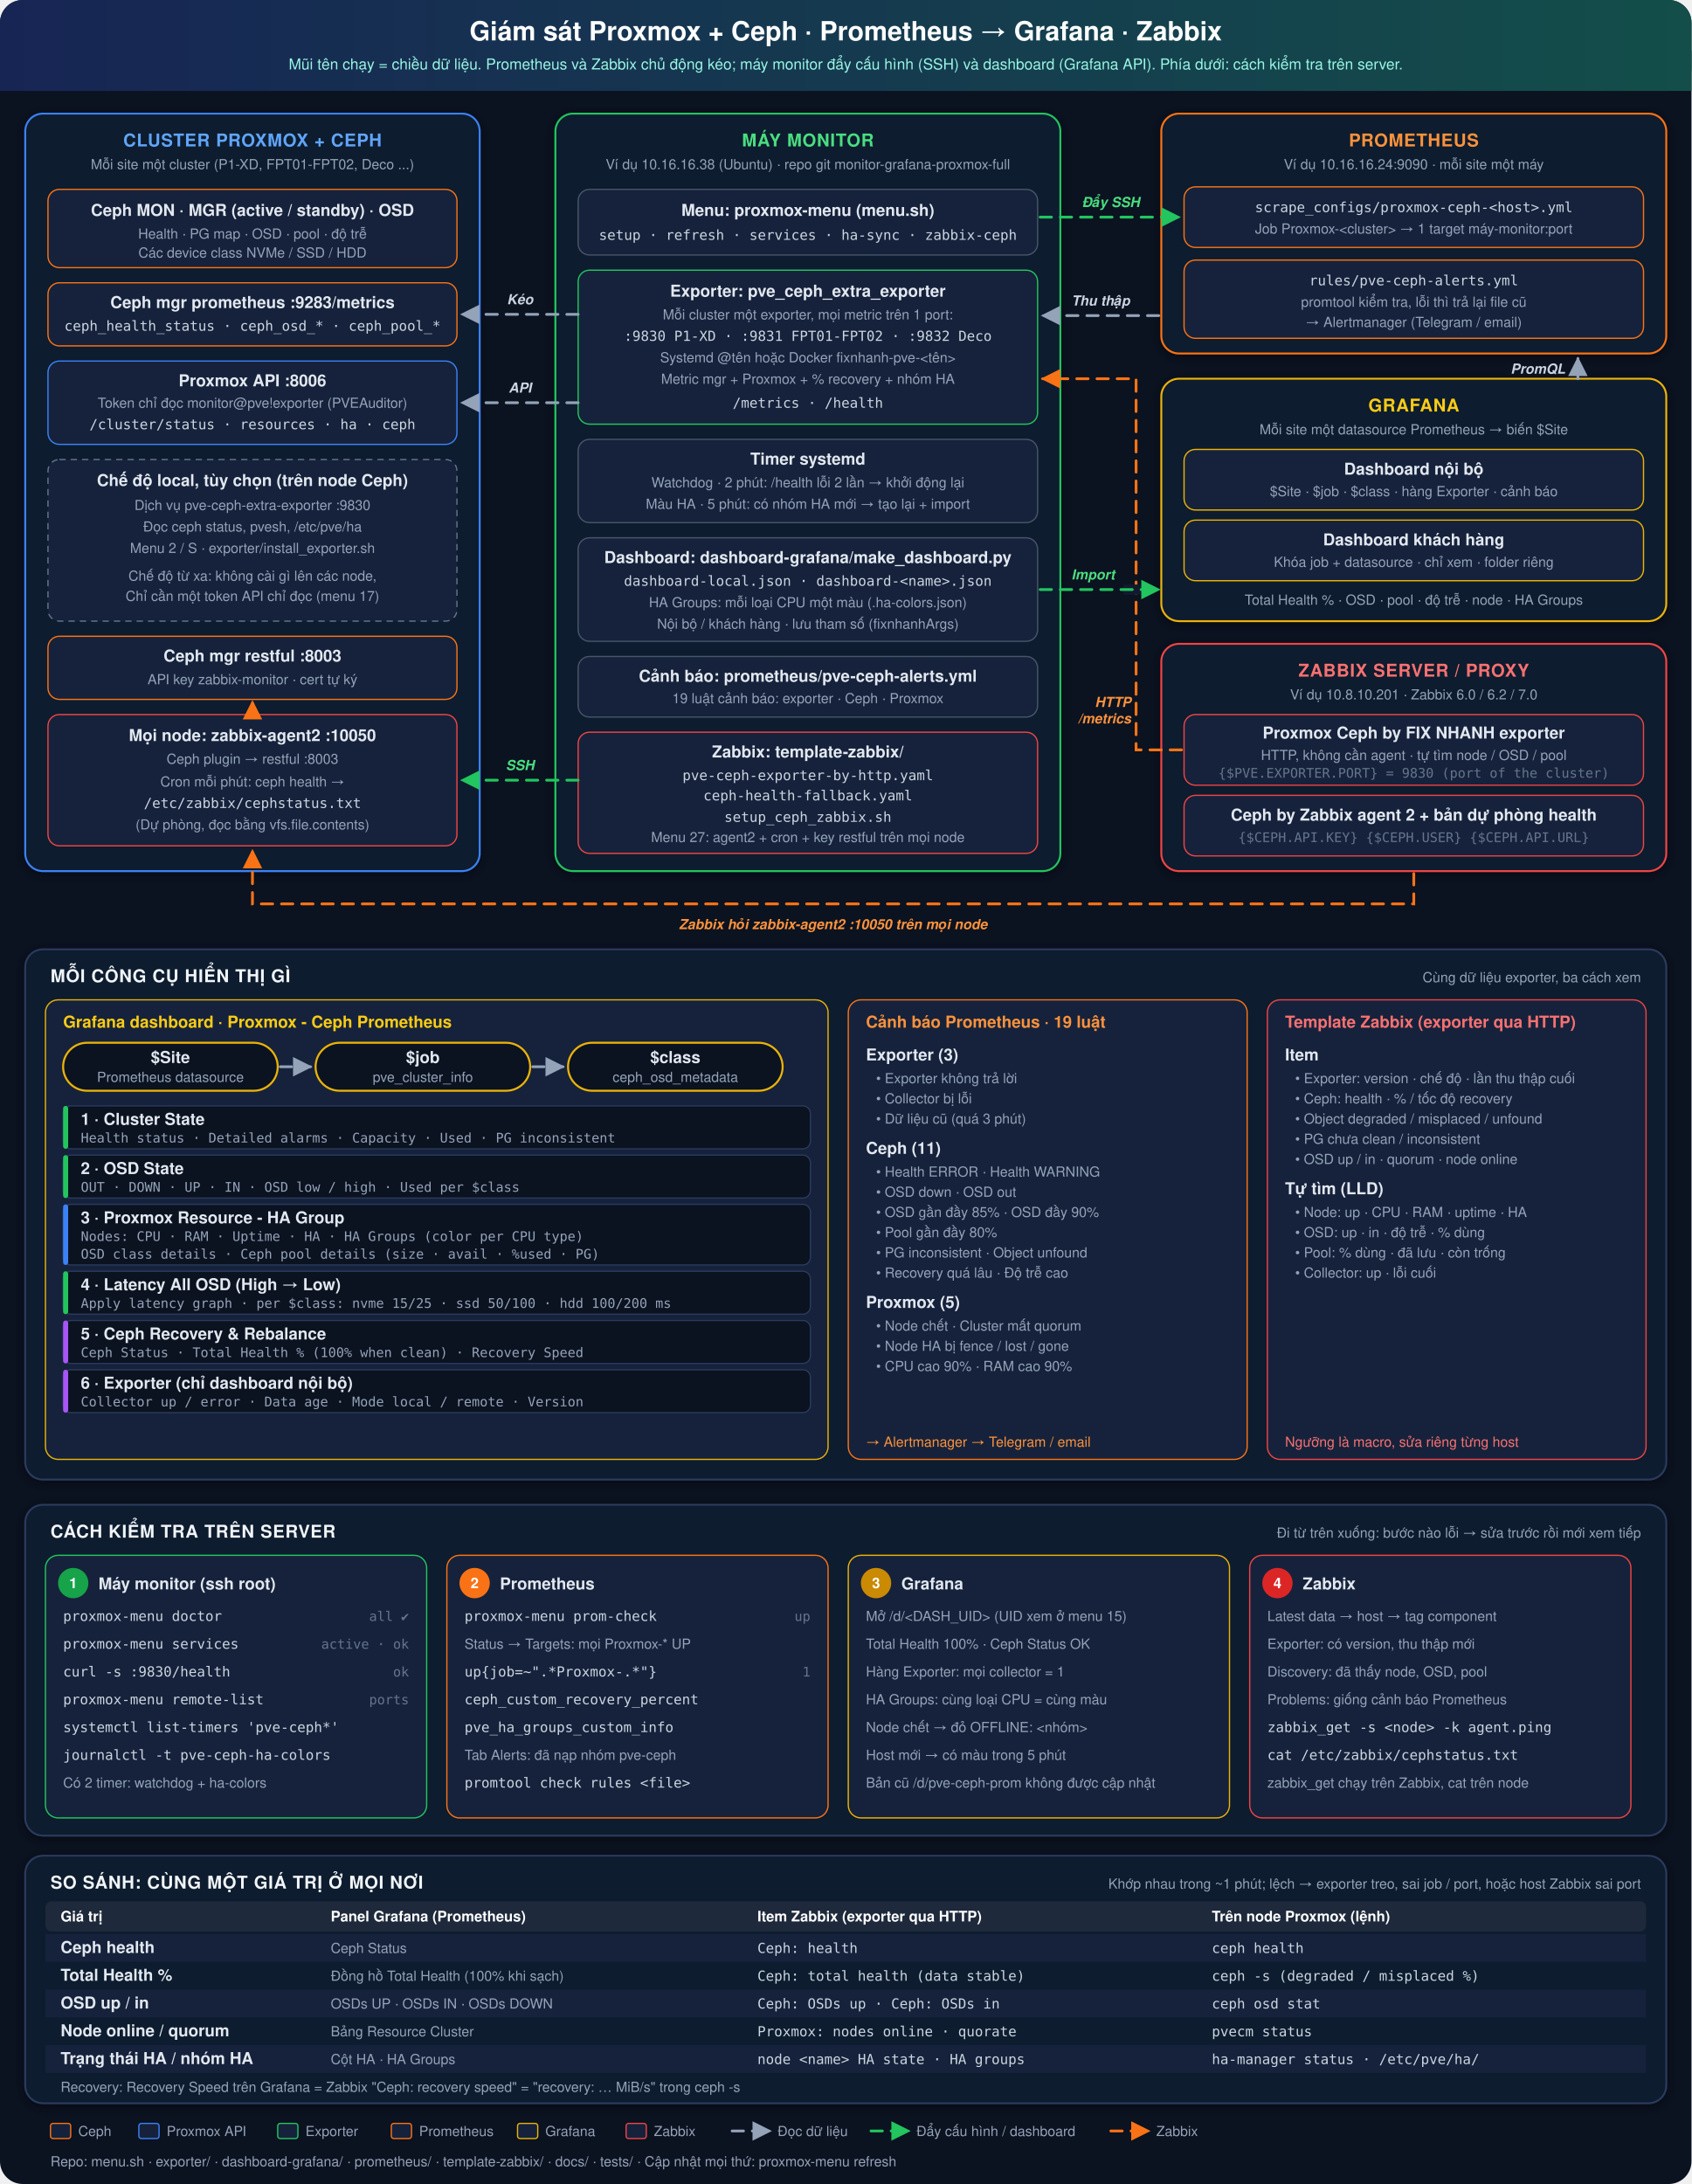
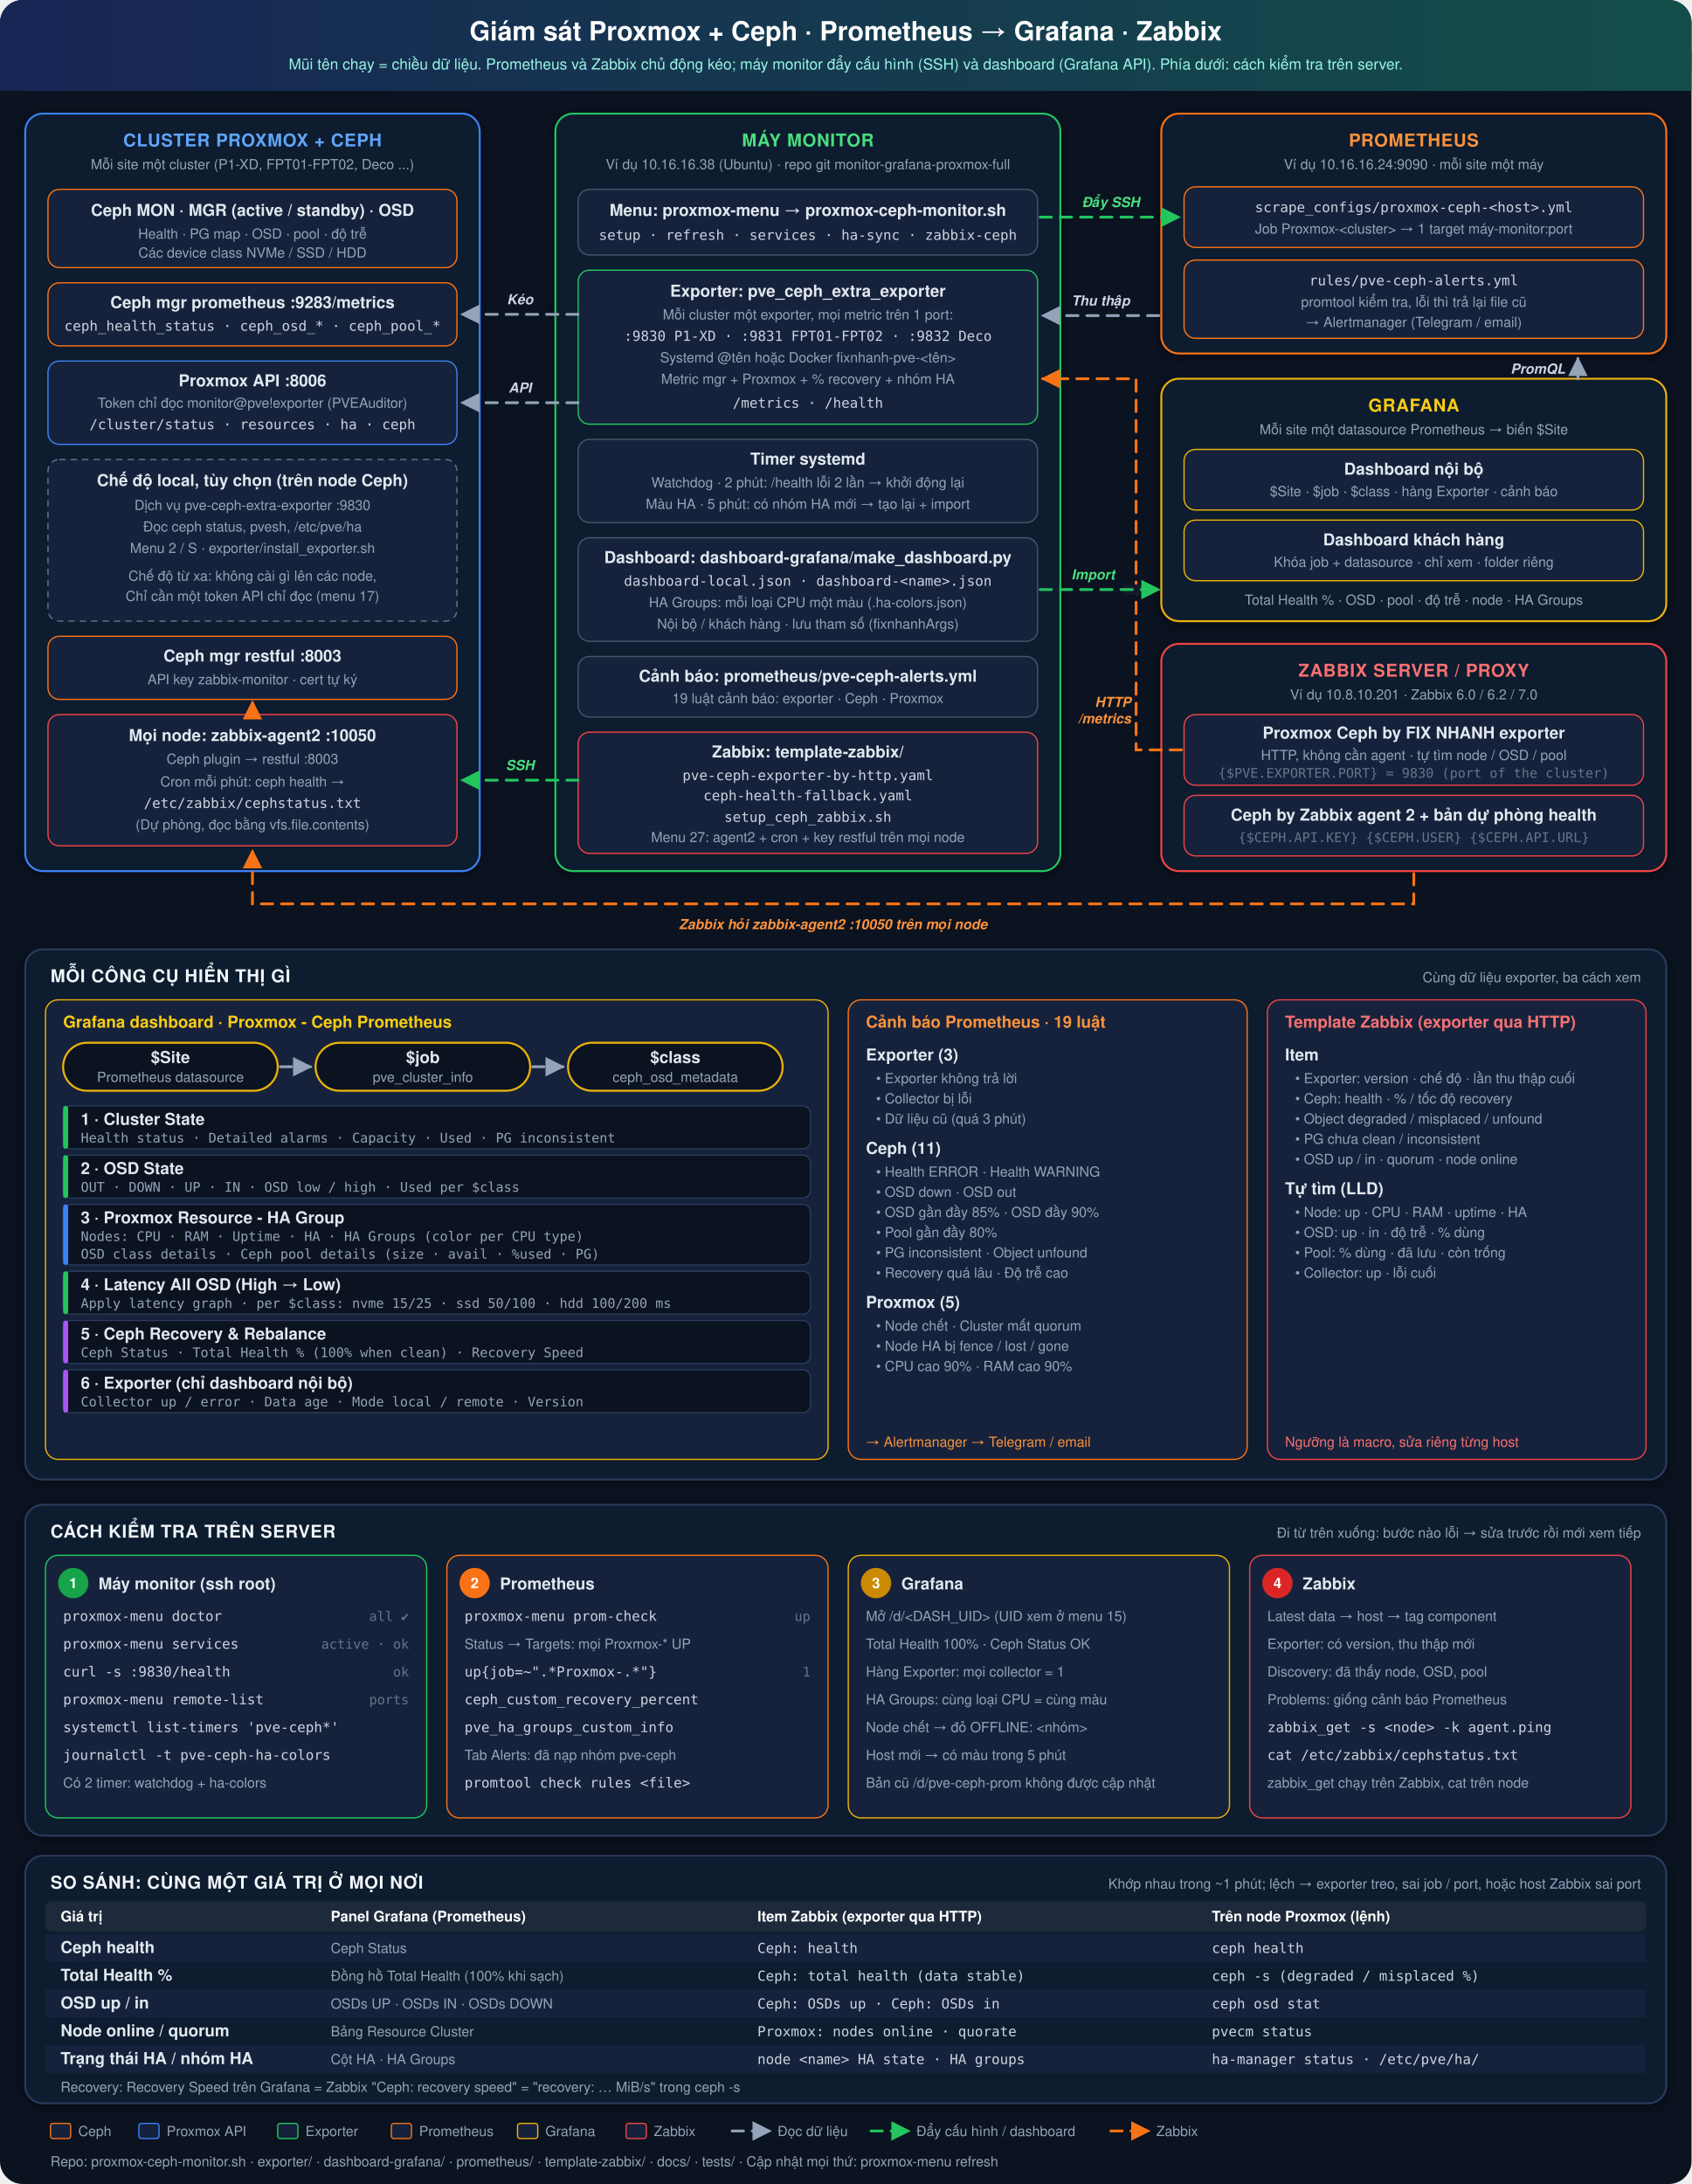
<svg xmlns="http://www.w3.org/2000/svg" viewBox="0 0 1340 1730" width="1340" height="1730" font-family="Segoe UI, Helvetica, Arial, sans-serif" role="img">
  <defs>
    <marker id="a" viewBox="0 0 10 10" refX="9" refY="5" markerWidth="7" markerHeight="7" orient="auto-start-reverse">
      <path d="M0,0 L10,5 L0,10 z" fill="#94a3b8" />
    </marker>
    <marker id="az" viewBox="0 0 10 10" refX="9" refY="5" markerWidth="7" markerHeight="7" orient="auto-start-reverse">
      <path d="M0,0 L10,5 L0,10 z" fill="#f97316" />
    </marker>
    <marker id="ag" viewBox="0 0 10 10" refX="9" refY="5" markerWidth="7" markerHeight="7" orient="auto-start-reverse">
      <path d="M0,0 L10,5 L0,10 z" fill="#22c55e" />
    </marker>
    <linearGradient id="hd" x1="0" y1="0" x2="1" y2="0">
      <stop offset="0" stop-color="#172554" />
      <stop offset="1" stop-color="#134e4a" />
    </linearGradient>
    <filter id="sh" x="-5%" y="-5%" width="110%" height="115%">
      <feDropShadow dx="0" dy="2" stdDeviation="4" flood-color="#000000" flood-opacity=".45" />
    </filter>
    <style>
      .t  { font-size: 13px; font-weight: 600; fill: #e2e8f0; }
      .s  { font-size: 11px; fill: #94a3b8; }
      .m  { font-size: 11px; fill: #cbd5e1; font-family: Consolas, Menlo, monospace; }
      .mo { font-size: 10.5px; fill: #64748b; font-family: Consolas, Menlo, monospace; }
      .h  { font-size: 14px; font-weight: 700; letter-spacing: .5px; }
      .lb { font-size: 11px; fill: #cbd5e1; font-weight: 600; font-style: italic; }
      .lz { font-size: 11px; fill: #fb923c; font-weight: 600; font-style: italic; }
      .lg { font-size: 11px; fill: #4ade80; font-weight: 600; font-style: italic; }
      .th { font-size: 11.5px; font-weight: 700; fill: #ffffff; }
      .flow  { stroke: #94a3b8; stroke-width: 2.2; stroke-linecap: round; fill: none; marker-end: url(#a);  stroke-dasharray: 9 7; animation: f 1.1s linear infinite; }
      .zflow { stroke: #f97316; stroke-width: 2.2; stroke-linecap: round; fill: none; marker-end: url(#az); stroke-dasharray: 9 7; animation: f 1.1s linear infinite; }
      .gflow { stroke: #22c55e; stroke-width: 2.2; stroke-linecap: round; fill: none; marker-end: url(#ag); stroke-dasharray: 9 7; animation: f 1.1s linear infinite; }
      @keyframes f { to { stroke-dashoffset: -32; } }
    </style>
  </defs>
  <rect width="1340" height="1730" rx="18" fill="#0b1220" />
  <rect x="0" y="0" width="1340" height="72" rx="18" fill="url(#hd)" />
  <rect x="0" y="40" width="1340" height="32" fill="url(#hd)" />
  <text x="670" y="32" text-anchor="middle" style="font-size:21px;font-weight:700;fill:#ffffff">Giám sát Proxmox + Ceph  ·  Prometheus → Grafana  ·  Zabbix</text>
  <text x="670" y="55" text-anchor="middle" style="font-size:12px;fill:#99f6e4">Mũi tên chạy = chiều dữ liệu. Prometheus và Zabbix chủ động kéo; máy monitor đẩy cấu hình (SSH) và dashboard (Grafana API). Phía dưới: cách kiểm tra trên server.</text>
  <rect x="20" y="90" width="360" height="600" rx="14" fill="#111a2e" stroke="#3b82f6" stroke-width="1.5" filter="url(#sh)" />
  <text x="200" y="116" text-anchor="middle" class="h" fill="#60a5fa">CLUSTER PROXMOX + CEPH</text>
  <text x="200" y="134" text-anchor="middle" class="s">Mỗi site một cluster (P1-XD, FPT01-FPT02, Deco ...)</text>
  <rect x="38" y="150" width="324" height="62" rx="9" fill="#16223b" stroke="#f97316" />
  <text x="200" y="171" text-anchor="middle" class="t">Ceph  MON · MGR (active / standby) · OSD</text>
  <text x="200" y="189" text-anchor="middle" class="s">Health · PG map · OSD · pool · độ trễ</text>
  <text x="200" y="204" text-anchor="middle" class="s">Các device class NVMe / SSD / HDD</text>
  <rect x="38" y="224" width="324" height="50" rx="9" fill="#16223b" stroke="#f97316" />
  <text x="200" y="244" text-anchor="middle" class="t">Ceph mgr prometheus  :9283/metrics</text>
  <text x="200" y="262" text-anchor="middle" class="m">ceph_health_status · ceph_osd_* · ceph_pool_*</text>
  <rect x="38" y="286" width="324" height="66" rx="9" fill="#16223b" stroke="#3b82f6" />
  <text x="200" y="306" text-anchor="middle" class="t">Proxmox API  :8006</text>
  <text x="200" y="323" text-anchor="middle" class="s">Token chỉ đọc monitor@pve!exporter (PVEAuditor)</text>
  <text x="200" y="340" text-anchor="middle" class="m">/cluster/status · resources · ha · ceph</text>
  <rect x="38" y="364" width="324" height="128" rx="9" fill="#16223b" stroke="#64748b" stroke-dasharray="5 4" />
  <text x="200" y="385" text-anchor="middle" class="t">Chế độ local, tùy chọn (trên node Ceph)</text>
  <text x="200" y="404" text-anchor="middle" class="s">Dịch vụ pve-ceph-extra-exporter :9830</text>
  <text x="200" y="421" text-anchor="middle" class="s">Đọc ceph status, pvesh, /etc/pve/ha</text>
  <text x="200" y="438" text-anchor="middle" class="s">Menu 2 / S  ·  exporter/install_exporter.sh</text>
  <text x="200" y="460" text-anchor="middle" class="s">Chế độ từ xa: không cài gì lên các node,</text>
  <text x="200" y="476" text-anchor="middle" class="s">Chỉ cần một token API chỉ đọc (menu 17)</text>
  <rect x="38" y="504" width="324" height="50" rx="9" fill="#16223b" stroke="#f97316" />
  <text x="200" y="524" text-anchor="middle" class="t">Ceph mgr restful  :8003</text>
  <text x="200" y="542" text-anchor="middle" class="s">API key zabbix-monitor · cert tự ký</text>
  <rect x="38" y="566" width="324" height="104" rx="9" fill="#16223b" stroke="#ef4444" />
  <text x="200" y="587" text-anchor="middle" class="t">Mọi node: zabbix-agent2  :10050</text>
  <text x="200" y="605" text-anchor="middle" class="s">Ceph plugin → restful :8003</text>
  <text x="200" y="623" text-anchor="middle" class="s">Cron mỗi phút: ceph health →</text>
  <text x="200" y="640" text-anchor="middle" class="m">/etc/zabbix/cephstatus.txt</text>
  <text x="200" y="657" text-anchor="middle" class="s">(Dự phòng, đọc bằng vfs.file.contents)</text>
  <rect x="440" y="90" width="400" height="600" rx="14" fill="#111a2e" stroke="#22c55e" stroke-width="1.5" filter="url(#sh)" />
  <text x="640" y="116" text-anchor="middle" class="h" fill="#4ade80">MÁY MONITOR</text>
  <text x="640" y="134" text-anchor="middle" class="s">Ví dụ 10.16.16.38 (Ubuntu) · repo git monitor-grafana-proxmox-full</text>
  <rect x="458" y="150" width="364" height="52" rx="9" fill="#16223b" stroke="#475569" />
-   <text x="640" y="171" text-anchor="middle" class="t">Menu: proxmox-menu  (menu.sh)</text>
+   <text x="640" y="171" text-anchor="middle" class="t">Menu: proxmox-menu → proxmox-ceph-monitor.sh</text>
  <text x="640" y="190" text-anchor="middle" class="m">setup · refresh · services · ha-sync · zabbix-ceph</text>
  <rect x="458" y="214" width="364" height="122" rx="9" fill="#16223b" stroke="#22c55e" />
  <text x="640" y="235" text-anchor="middle" class="t">Exporter: pve_ceph_extra_exporter</text>
  <text x="640" y="253" text-anchor="middle" class="s">Mỗi cluster một exporter, mọi metric trên 1 port:</text>
  <text x="640" y="270" text-anchor="middle" class="m">:9830 P1-XD · :9831 FPT01-FPT02 · :9832 Deco</text>
  <text x="640" y="287" text-anchor="middle" class="s">Systemd @tên  hoặc  Docker fixnhanh-pve-&lt;tên&gt;</text>
  <text x="640" y="304" text-anchor="middle" class="s">Metric mgr + Proxmox + % recovery + nhóm HA</text>
  <text x="640" y="323" text-anchor="middle" class="m">/metrics · /health</text>
  <rect x="458" y="348" width="364" height="66" rx="9" fill="#16223b" stroke="#475569" />
  <text x="640" y="368" text-anchor="middle" class="t">Timer systemd</text>
  <text x="640" y="386" text-anchor="middle" class="s">Watchdog · 2 phút: /health lỗi 2 lần → khởi động lại</text>
  <text x="640" y="403" text-anchor="middle" class="s">Màu HA · 5 phút: có nhóm HA mới → tạo lại + import</text>
  <rect x="458" y="426" width="364" height="82" rx="9" fill="#16223b" stroke="#475569" />
  <text x="640" y="446" text-anchor="middle" class="t">Dashboard: dashboard-grafana/make_dashboard.py</text>
  <text x="640" y="464" text-anchor="middle" class="m">dashboard-local.json · dashboard-&lt;name&gt;.json</text>
  <text x="640" y="481" text-anchor="middle" class="s">HA Groups: mỗi loại CPU một màu (.ha-colors.json)</text>
  <text x="640" y="498" text-anchor="middle" class="s">Nội bộ / khách hàng · lưu tham số (fixnhanhArgs)</text>
  <rect x="458" y="520" width="364" height="48" rx="9" fill="#16223b" stroke="#475569" />
  <text x="640" y="540" text-anchor="middle" class="t">Cảnh báo: prometheus/pve-ceph-alerts.yml</text>
  <text x="640" y="557" text-anchor="middle" class="s">19 luật cảnh báo: exporter · Ceph · Proxmox</text>
  <rect x="458" y="580" width="364" height="96" rx="9" fill="#16223b" stroke="#ef4444" />
  <text x="640" y="600" text-anchor="middle" class="t">Zabbix: template-zabbix/</text>
  <text x="640" y="618" text-anchor="middle" class="m">pve-ceph-exporter-by-http.yaml</text>
  <text x="640" y="634" text-anchor="middle" class="m">ceph-health-fallback.yaml</text>
  <text x="640" y="651" text-anchor="middle" class="m">setup_ceph_zabbix.sh</text>
  <text x="640" y="667" text-anchor="middle" class="s">Menu 27: agent2 + cron + key restful trên mọi node</text>
  <rect x="920" y="90" width="400" height="190" rx="14" fill="#111a2e" stroke="#f97316" stroke-width="1.5" filter="url(#sh)" />
  <text x="1120" y="116" text-anchor="middle" class="h" fill="#fb923c">PROMETHEUS</text>
  <text x="1120" y="134" text-anchor="middle" class="s">Ví dụ 10.16.16.24:9090 · mỗi site một máy</text>
  <rect x="938" y="148" width="364" height="48" rx="9" fill="#16223b" stroke="#f97316" />
  <text x="1120" y="168" text-anchor="middle" class="m">scrape_configs/proxmox-ceph-&lt;host&gt;.yml</text>
  <text x="1120" y="185" text-anchor="middle" class="s">Job Proxmox-&lt;cluster&gt; → 1 target máy-monitor:port</text>
  <rect x="938" y="206" width="364" height="62" rx="9" fill="#16223b" stroke="#f97316" />
  <text x="1120" y="226" text-anchor="middle" class="m">rules/pve-ceph-alerts.yml</text>
  <text x="1120" y="243" text-anchor="middle" class="s">promtool kiểm tra, lỗi thì trả lại file cũ</text>
  <text x="1120" y="259" text-anchor="middle" class="s">→ Alertmanager (Telegram / email)</text>
  <rect x="920" y="300" width="400" height="192" rx="14" fill="#111a2e" stroke="#eab308" stroke-width="1.5" filter="url(#sh)" />
  <text x="1120" y="326" text-anchor="middle" class="h" fill="#facc15">GRAFANA</text>
  <text x="1120" y="344" text-anchor="middle" class="s">Mỗi site một datasource Prometheus → biến $Site</text>
  <rect x="938" y="356" width="364" height="48" rx="9" fill="#16223b" stroke="#eab308" />
  <text x="1120" y="376" text-anchor="middle" class="t">Dashboard nội bộ</text>
  <text x="1120" y="393" text-anchor="middle" class="s">$Site · $job · $class · hàng Exporter · cảnh báo</text>
  <rect x="938" y="412" width="364" height="48" rx="9" fill="#16223b" stroke="#eab308" />
  <text x="1120" y="432" text-anchor="middle" class="t">Dashboard khách hàng</text>
  <text x="1120" y="449" text-anchor="middle" class="s">Khóa job + datasource · chỉ xem · folder riêng</text>
  <text x="1120" y="479" text-anchor="middle" class="s">Total Health % · OSD · pool · độ trễ · node · HA Groups</text>
  <rect x="920" y="510" width="400" height="180" rx="14" fill="#111a2e" stroke="#ef4444" stroke-width="1.5" filter="url(#sh)" />
  <text x="1120" y="536" text-anchor="middle" class="h" fill="#f87171">ZABBIX SERVER / PROXY</text>
  <text x="1120" y="554" text-anchor="middle" class="s">Ví dụ 10.8.10.201 · Zabbix 6.0 / 6.2 / 7.0</text>
  <rect x="938" y="566" width="364" height="56" rx="9" fill="#16223b" stroke="#ef4444" />
  <text x="1120" y="585" text-anchor="middle" class="t">Proxmox Ceph by FIX NHANH exporter</text>
  <text x="1120" y="602" text-anchor="middle" class="s">HTTP, không cần agent · tự tìm node / OSD / pool</text>
  <text x="1120" y="616" text-anchor="middle" class="mo">{$PVE.EXPORTER.PORT} = 9830 (port of the cluster)</text>
  <rect x="938" y="630" width="364" height="48" rx="9" fill="#16223b" stroke="#ef4444" />
  <text x="1120" y="650" text-anchor="middle" class="t">Ceph by Zabbix agent 2  +  bản dự phòng health</text>
  <text x="1120" y="667" text-anchor="middle" class="mo">{$CEPH.API.KEY} {$CEPH.USER} {$CEPH.API.URL}</text>
  <path class="flow" d="M458,249 H366" />
  <text x="412" y="241" text-anchor="middle" class="lb">Kéo</text>
  <path class="flow" d="M458,319 H366" />
  <text x="412" y="311" text-anchor="middle" class="lb">API</text>
  <path class="gflow" d="M824,172 H934" />
  <text x="880" y="164" text-anchor="middle" class="lg">Đẩy SSH</text>
  <path class="flow" d="M918,250 H826" />
  <text x="872" y="242" text-anchor="middle" class="lb">Thu thập</text>
  <path class="flow" d="M1250,300 V284" />
  <text x="1240" y="296" text-anchor="end" class="lb">PromQL</text>
  <path class="zflow" d="M936,594 H900 V300 H826" />
  <text x="896" y="560" text-anchor="end" class="lz">HTTP</text>
  <text x="896" y="573" text-anchor="end" class="lz">/metrics</text>
  <path d="M890,467 H910" stroke="#111a2e" stroke-width="8" />
  <path class="gflow" d="M824,467 H918" />
  <text x="866" y="459" text-anchor="middle" class="lg">Import</text>
  <path class="gflow" d="M458,618 H366" />
  <text x="412" y="610" text-anchor="middle" class="lg">SSH</text>
  <path class="zflow" d="M1120,692 V716 H200 V674" />
  <text x="660" y="736" text-anchor="middle" class="lz">Zabbix hỏi zabbix-agent2 :10050 trên mọi node</text>
  <path class="zflow" d="M200,566 V556" />
  <rect x="20" y="752" width="1300" height="420" rx="14" fill="#111a2e" stroke="#2a3a5c" stroke-width="1.5" filter="url(#sh)" />
  <text x="40" y="778" class="h" fill="#f1f5f9">MỖI CÔNG CỤ HIỂN THỊ GÌ</text>
  <text x="1300" y="778" text-anchor="end" class="s">Cùng dữ liệu exporter, ba cách xem</text>
  <rect x="36" y="792" width="620" height="364" rx="10" fill="#16223b" stroke="#eab308" />
  <text x="50" y="814" class="t" style="fill:#facc15">Grafana dashboard  ·  Proxmox - Ceph Prometheus</text>
  <rect x="50" y="826" width="170" height="38" rx="19" fill="#0b1220" stroke="#eab308" stroke-width="1.6" />
  <text x="135" y="842" text-anchor="middle" class="t">$Site</text>
  <text x="135" y="857" text-anchor="middle" class="s">Prometheus datasource</text>
  <path class="flow" d="M222,845 L246,845" />
  <rect x="250" y="826" width="170" height="38" rx="19" fill="#0b1220" stroke="#eab308" stroke-width="1.6" />
  <text x="335" y="842" text-anchor="middle" class="t">$job</text>
  <text x="335" y="857" text-anchor="middle" class="s">pve_cluster_info</text>
  <path class="flow" d="M422,845 L446,845" />
  <rect x="450" y="826" width="170" height="38" rx="19" fill="#0b1220" stroke="#eab308" stroke-width="1.6" />
  <text x="535" y="842" text-anchor="middle" class="t">$class</text>
  <text x="535" y="857" text-anchor="middle" class="s">ceph_osd_metadata</text>
  <rect x="50" y="876" width="592" height="34" rx="6" fill="#0b1220" stroke="#2a3a5c" />
  <rect x="50" y="876" width="4" height="34" rx="2" fill="#22c55e" />
  <text x="64" y="891" class="t">1 · Cluster State</text>
  <text x="64" y="905" class="mo" style="fill:#94a3b8">Health status · Detailed alarms · Capacity · Used · PG inconsistent</text>
  <rect x="50" y="915" width="592" height="34" rx="6" fill="#0b1220" stroke="#2a3a5c" />
  <rect x="50" y="915" width="4" height="34" rx="2" fill="#22c55e" />
  <text x="64" y="930" class="t">2 · OSD State</text>
  <text x="64" y="944" class="mo" style="fill:#94a3b8">OUT · DOWN · UP · IN · OSD low / high · Used per $class</text>
  <rect x="50" y="954" width="592" height="48" rx="6" fill="#0b1220" stroke="#2a3a5c" />
  <rect x="50" y="954" width="4" height="48" rx="2" fill="#3b82f6" />
  <text x="64" y="969" class="t">3 · Proxmox Resource - HA Group</text>
  <text x="64" y="983" class="mo" style="fill:#94a3b8">Nodes: CPU · RAM · Uptime · HA · HA Groups (color per CPU type)</text>
  <text x="64" y="997" class="mo" style="fill:#94a3b8">OSD class details · Ceph pool details (size · avail · %used · PG)</text>
  <rect x="50" y="1007" width="592" height="34" rx="6" fill="#0b1220" stroke="#2a3a5c" />
  <rect x="50" y="1007" width="4" height="34" rx="2" fill="#22c55e" />
  <text x="64" y="1022" class="t">4 · Latency All OSD (High → Low)</text>
  <text x="64" y="1036" class="mo" style="fill:#94a3b8">Apply latency graph · per $class: nvme 15/25 · ssd 50/100 · hdd 100/200 ms</text>
  <rect x="50" y="1046" width="592" height="34" rx="6" fill="#0b1220" stroke="#2a3a5c" />
  <rect x="50" y="1046" width="4" height="34" rx="2" fill="#a855f7" />
  <text x="64" y="1061" class="t">5 · Ceph Recovery &amp; Rebalance</text>
  <text x="64" y="1075" class="mo" style="fill:#94a3b8">Ceph Status · Total Health % (100% when clean) · Recovery Speed</text>
  <rect x="50" y="1085" width="592" height="34" rx="6" fill="#0b1220" stroke="#2a3a5c" />
  <rect x="50" y="1085" width="4" height="34" rx="2" fill="#a855f7" />
  <text x="64" y="1100" class="t">6 · Exporter (chỉ dashboard nội bộ)</text>
  <text x="64" y="1114" class="mo" style="fill:#94a3b8">Collector up / error · Data age · Mode local / remote · Version</text>
  <rect x="672" y="792" width="316" height="364" rx="10" fill="#16223b" stroke="#f97316" />
  <text x="686" y="814" class="t" style="fill:#fb923c">Cảnh báo Prometheus  ·  19 luật</text>
  <text x="686" y="840" class="t">Exporter (3)</text>
  <text x="694" y="858" class="s">• Exporter không trả lời</text>
  <text x="694" y="874" class="s">• Collector bị lỗi</text>
  <text x="694" y="890" class="s">• Dữ liệu cũ (quá 3 phút)</text>
  <text x="686" y="914" class="t">Ceph (11)</text>
  <text x="694" y="932" class="s">• Health ERROR · Health WARNING</text>
  <text x="694" y="948" class="s">• OSD down · OSD out</text>
  <text x="694" y="964" class="s">• OSD gần đầy 85% · OSD đầy 90%</text>
  <text x="694" y="980" class="s">• Pool gần đầy 80%</text>
  <text x="694" y="996" class="s">• PG inconsistent · Object unfound</text>
  <text x="694" y="1012" class="s">• Recovery quá lâu · Độ trễ cao</text>
  <text x="686" y="1036" class="t">Proxmox (5)</text>
  <text x="694" y="1054" class="s">• Node chết · Cluster mất quorum</text>
  <text x="694" y="1070" class="s">• Node HA bị fence / lost / gone</text>
  <text x="694" y="1086" class="s">• CPU cao 90% · RAM cao 90%</text>
  <text x="686" y="1146" class="s" style="fill:#fb923c">→ Alertmanager → Telegram / email</text>
  <rect x="1004" y="792" width="300" height="364" rx="10" fill="#16223b" stroke="#ef4444" />
  <text x="1018" y="814" class="t" style="fill:#f87171">Template Zabbix (exporter qua HTTP)</text>
  <text x="1018" y="840" class="t">Item</text>
  <text x="1026" y="858" class="s">• Exporter: version · chế độ · lần thu thập cuối</text>
  <text x="1026" y="874" class="s">• Ceph: health · % / tốc độ recovery</text>
  <text x="1026" y="890" class="s">• Object degraded / misplaced / unfound</text>
  <text x="1026" y="906" class="s">• PG chưa clean / inconsistent</text>
  <text x="1026" y="922" class="s">• OSD up / in · quorum · node online</text>
  <text x="1018" y="946" class="t">Tự tìm (LLD)</text>
  <text x="1026" y="964" class="s">• Node: up · CPU · RAM · uptime · HA</text>
  <text x="1026" y="980" class="s">• OSD: up · in · độ trễ · % dùng</text>
  <text x="1026" y="996" class="s">• Pool: % dùng · đã lưu · còn trống</text>
  <text x="1026" y="1012" class="s">• Collector: up · lỗi cuối</text>
  <text x="1018" y="1146" class="s" style="fill:#f87171">Ngưỡng là macro, sửa riêng từng host</text>
  <rect x="20" y="1192" width="1300" height="262" rx="14" fill="#111a2e" stroke="#2a3a5c" stroke-width="1.5" filter="url(#sh)" />
  <text x="40" y="1218" class="h" fill="#f1f5f9">CÁCH KIỂM TRA TRÊN SERVER</text>
  <text x="1300" y="1218" text-anchor="end" class="s">Đi từ trên xuống: bước nào lỗi → sửa trước rồi mới xem tiếp</text>
  <rect x="36" y="1232" width="302" height="208" rx="10" fill="#16223b" stroke="#22c55e" />
  <circle cx="58" cy="1254" r="12" fill="#16a34a" />
  <text x="58" y="1258" text-anchor="middle" class="th">1</text>
  <text x="78" y="1259" class="t">Máy monitor (ssh root)</text>
  <text x="50" y="1284" class="m">proxmox-menu doctor</text>
  <text x="324" y="1284" text-anchor="end" class="mo">all ✔</text>
  <text x="50" y="1306" class="m">proxmox-menu services</text>
  <text x="324" y="1306" text-anchor="end" class="mo">active · ok</text>
  <text x="50" y="1328" class="m">curl -s :9830/health</text>
  <text x="324" y="1328" text-anchor="end" class="mo">ok</text>
  <text x="50" y="1350" class="m">proxmox-menu remote-list</text>
  <text x="324" y="1350" text-anchor="end" class="mo">ports</text>
  <text x="50" y="1372" class="m">systemctl list-timers 'pve-ceph*'</text>
  <text x="50" y="1394" class="m">journalctl -t pve-ceph-ha-colors</text>
  <text x="50" y="1416" class="s">Có 2 timer: watchdog + ha-colors</text>
  <rect x="354" y="1232" width="302" height="208" rx="10" fill="#16223b" stroke="#f97316" />
  <circle cx="376" cy="1254" r="12" fill="#f97316" />
  <text x="376" y="1258" text-anchor="middle" class="th">2</text>
  <text x="396" y="1259" class="t">Prometheus</text>
  <text x="368" y="1284" class="m">proxmox-menu prom-check</text>
  <text x="642" y="1284" text-anchor="end" class="mo">up</text>
  <text x="368" y="1306" class="s">Status → Targets: mọi Proxmox-* UP</text>
  <text x="368" y="1328" class="m">up{job=~".*Proxmox-.*"}</text>
  <text x="642" y="1328" text-anchor="end" class="mo">1</text>
  <text x="368" y="1350" class="m">ceph_custom_recovery_percent</text>
  <text x="368" y="1372" class="m">pve_ha_groups_custom_info</text>
  <text x="368" y="1394" class="s">Tab Alerts: đã nạp nhóm pve-ceph</text>
  <text x="368" y="1416" class="m">promtool check rules &lt;file&gt;</text>
  <rect x="672" y="1232" width="302" height="208" rx="10" fill="#16223b" stroke="#eab308" />
  <circle cx="694" cy="1254" r="12" fill="#ca8a04" />
  <text x="694" y="1258" text-anchor="middle" class="th">3</text>
  <text x="714" y="1259" class="t">Grafana</text>
  <text x="686" y="1284" class="s">Mở /d/&lt;DASH_UID&gt; (UID xem ở menu 15)</text>
  <text x="686" y="1306" class="s">Total Health 100% · Ceph Status OK</text>
  <text x="686" y="1328" class="s">Hàng Exporter: mọi collector = 1</text>
  <text x="686" y="1350" class="s">HA Groups: cùng loại CPU = cùng màu</text>
  <text x="686" y="1372" class="s">Node chết → đỏ  OFFLINE: &lt;nhóm&gt;</text>
  <text x="686" y="1394" class="s">Host mới → có màu trong 5 phút</text>
  <text x="686" y="1416" class="s">Bản cũ /d/pve-ceph-prom không được cập nhật</text>
  <rect x="990" y="1232" width="302" height="208" rx="10" fill="#16223b" stroke="#ef4444" />
  <circle cx="1012" cy="1254" r="12" fill="#dc2626" />
  <text x="1012" y="1258" text-anchor="middle" class="th">4</text>
  <text x="1032" y="1259" class="t">Zabbix</text>
  <text x="1004" y="1284" class="s">Latest data → host → tag component</text>
  <text x="1004" y="1306" class="s">Exporter: có version, thu thập mới</text>
  <text x="1004" y="1328" class="s">Discovery: đã thấy node, OSD, pool</text>
  <text x="1004" y="1350" class="s">Problems: giống cảnh báo Prometheus</text>
  <text x="1004" y="1372" class="m">zabbix_get -s &lt;node&gt; -k agent.ping</text>
  <text x="1004" y="1394" class="m">cat /etc/zabbix/cephstatus.txt</text>
  <text x="1004" y="1416" class="s">zabbix_get chạy trên Zabbix, cat trên node</text>
  <rect x="20" y="1470" width="1300" height="196" rx="14" fill="#111a2e" stroke="#2a3a5c" stroke-width="1.5" filter="url(#sh)" />
  <text x="40" y="1496" class="h" fill="#f1f5f9">SO SÁNH: CÙNG MỘT GIÁ TRỊ Ở MỌI NƠI</text>
  <text x="1300" y="1496" text-anchor="end" class="s">Khớp nhau trong ~1 phút; lệch → exporter treo, sai job / port, hoặc host Zabbix sai port</text>
  <rect x="36" y="1506" width="1268" height="24" rx="5" fill="#1e293b" />
  <text x="48" y="1522" class="th">Giá trị</text>
  <text x="262" y="1522" class="th">Panel Grafana (Prometheus)</text>
  <text x="600" y="1522" class="th">Item Zabbix (exporter qua HTTP)</text>
  <text x="960" y="1522" class="th">Trên node Proxmox (lệnh)</text>
  <rect x="36" y="1532" width="1268" height="22" fill="#16223b" />
  <text x="48" y="1547" class="t">Ceph health</text>
  <text x="262" y="1547" class="s">Ceph Status</text>
  <text x="600" y="1547" class="m">Ceph: health</text>
  <text x="960" y="1547" class="m">ceph health</text>
  <text x="48" y="1569" class="t">Total Health %</text>
  <text x="262" y="1569" class="s">Đồng hồ Total Health (100% khi sạch)</text>
  <text x="600" y="1569" class="m">Ceph: total health (data stable)</text>
  <text x="960" y="1569" class="m">ceph -s  (degraded / misplaced %)</text>
  <rect x="36" y="1576" width="1268" height="22" fill="#16223b" />
  <text x="48" y="1591" class="t">OSD up / in</text>
  <text x="262" y="1591" class="s">OSDs UP · OSDs IN · OSDs DOWN</text>
  <text x="600" y="1591" class="m">Ceph: OSDs up · Ceph: OSDs in</text>
  <text x="960" y="1591" class="m">ceph osd stat</text>
  <text x="48" y="1613" class="t">Node online / quorum</text>
  <text x="262" y="1613" class="s">Bảng Resource Cluster</text>
  <text x="600" y="1613" class="m">Proxmox: nodes online · quorate</text>
  <text x="960" y="1613" class="m">pvecm status</text>
  <rect x="36" y="1620" width="1268" height="22" fill="#16223b" />
  <text x="48" y="1635" class="t">Trạng thái HA / nhóm HA</text>
  <text x="262" y="1635" class="s">Cột HA · HA Groups</text>
  <text x="600" y="1635" class="m">node &lt;name&gt; HA state · HA groups</text>
  <text x="960" y="1635" class="m">ha-manager status · /etc/pve/ha/</text>
  <text x="48" y="1657" class="s">Recovery: Recovery Speed trên Grafana = Zabbix "Ceph: recovery speed" = "recovery: … MiB/s" trong ceph -s</text>
  <rect x="40" y="1682" width="16" height="12" rx="2" fill="#16223b" stroke="#f97316" />
  <text x="62" y="1692" class="s">Ceph</text>
  <rect x="110" y="1682" width="16" height="12" rx="2" fill="#16223b" stroke="#3b82f6" />
  <text x="132" y="1692" class="s">Proxmox API</text>
  <rect x="220" y="1682" width="16" height="12" rx="2" fill="#16223b" stroke="#22c55e" />
  <text x="242" y="1692" class="s">Exporter</text>
  <rect x="310" y="1682" width="16" height="12" rx="2" fill="#16223b" stroke="#f97316" />
  <text x="332" y="1692" class="s">Prometheus</text>
  <rect x="410" y="1682" width="16" height="12" rx="2" fill="#16223b" stroke="#eab308" />
  <text x="432" y="1692" class="s">Grafana</text>
  <rect x="496" y="1682" width="16" height="12" rx="2" fill="#16223b" stroke="#ef4444" />
  <text x="518" y="1692" class="s">Zabbix</text>
  <line x1="580" y1="1688" x2="610" y2="1688" class="flow" />
  <text x="616" y="1692" class="s">Đọc dữ liệu</text>
  <line x1="690" y1="1688" x2="720" y2="1688" class="gflow" />
  <text x="726" y="1692" class="s">Đẩy cấu hình / dashboard</text>
  <line x1="880" y1="1688" x2="910" y2="1688" class="zflow" />
  <text x="916" y="1692" class="s">Zabbix</text>
-   <text x="40" y="1716" class="s">Repo: menu.sh · exporter/ · dashboard-grafana/ · prometheus/ · template-zabbix/ · docs/ · tests/   ·   Cập nhật mọi thứ: proxmox-menu refresh</text>
+   <text x="40" y="1716" class="s">Repo: proxmox-ceph-monitor.sh · exporter/ · dashboard-grafana/ · prometheus/ · template-zabbix/ · docs/ · tests/   ·   Cập nhật mọi thứ: proxmox-menu refresh</text>
</svg>
